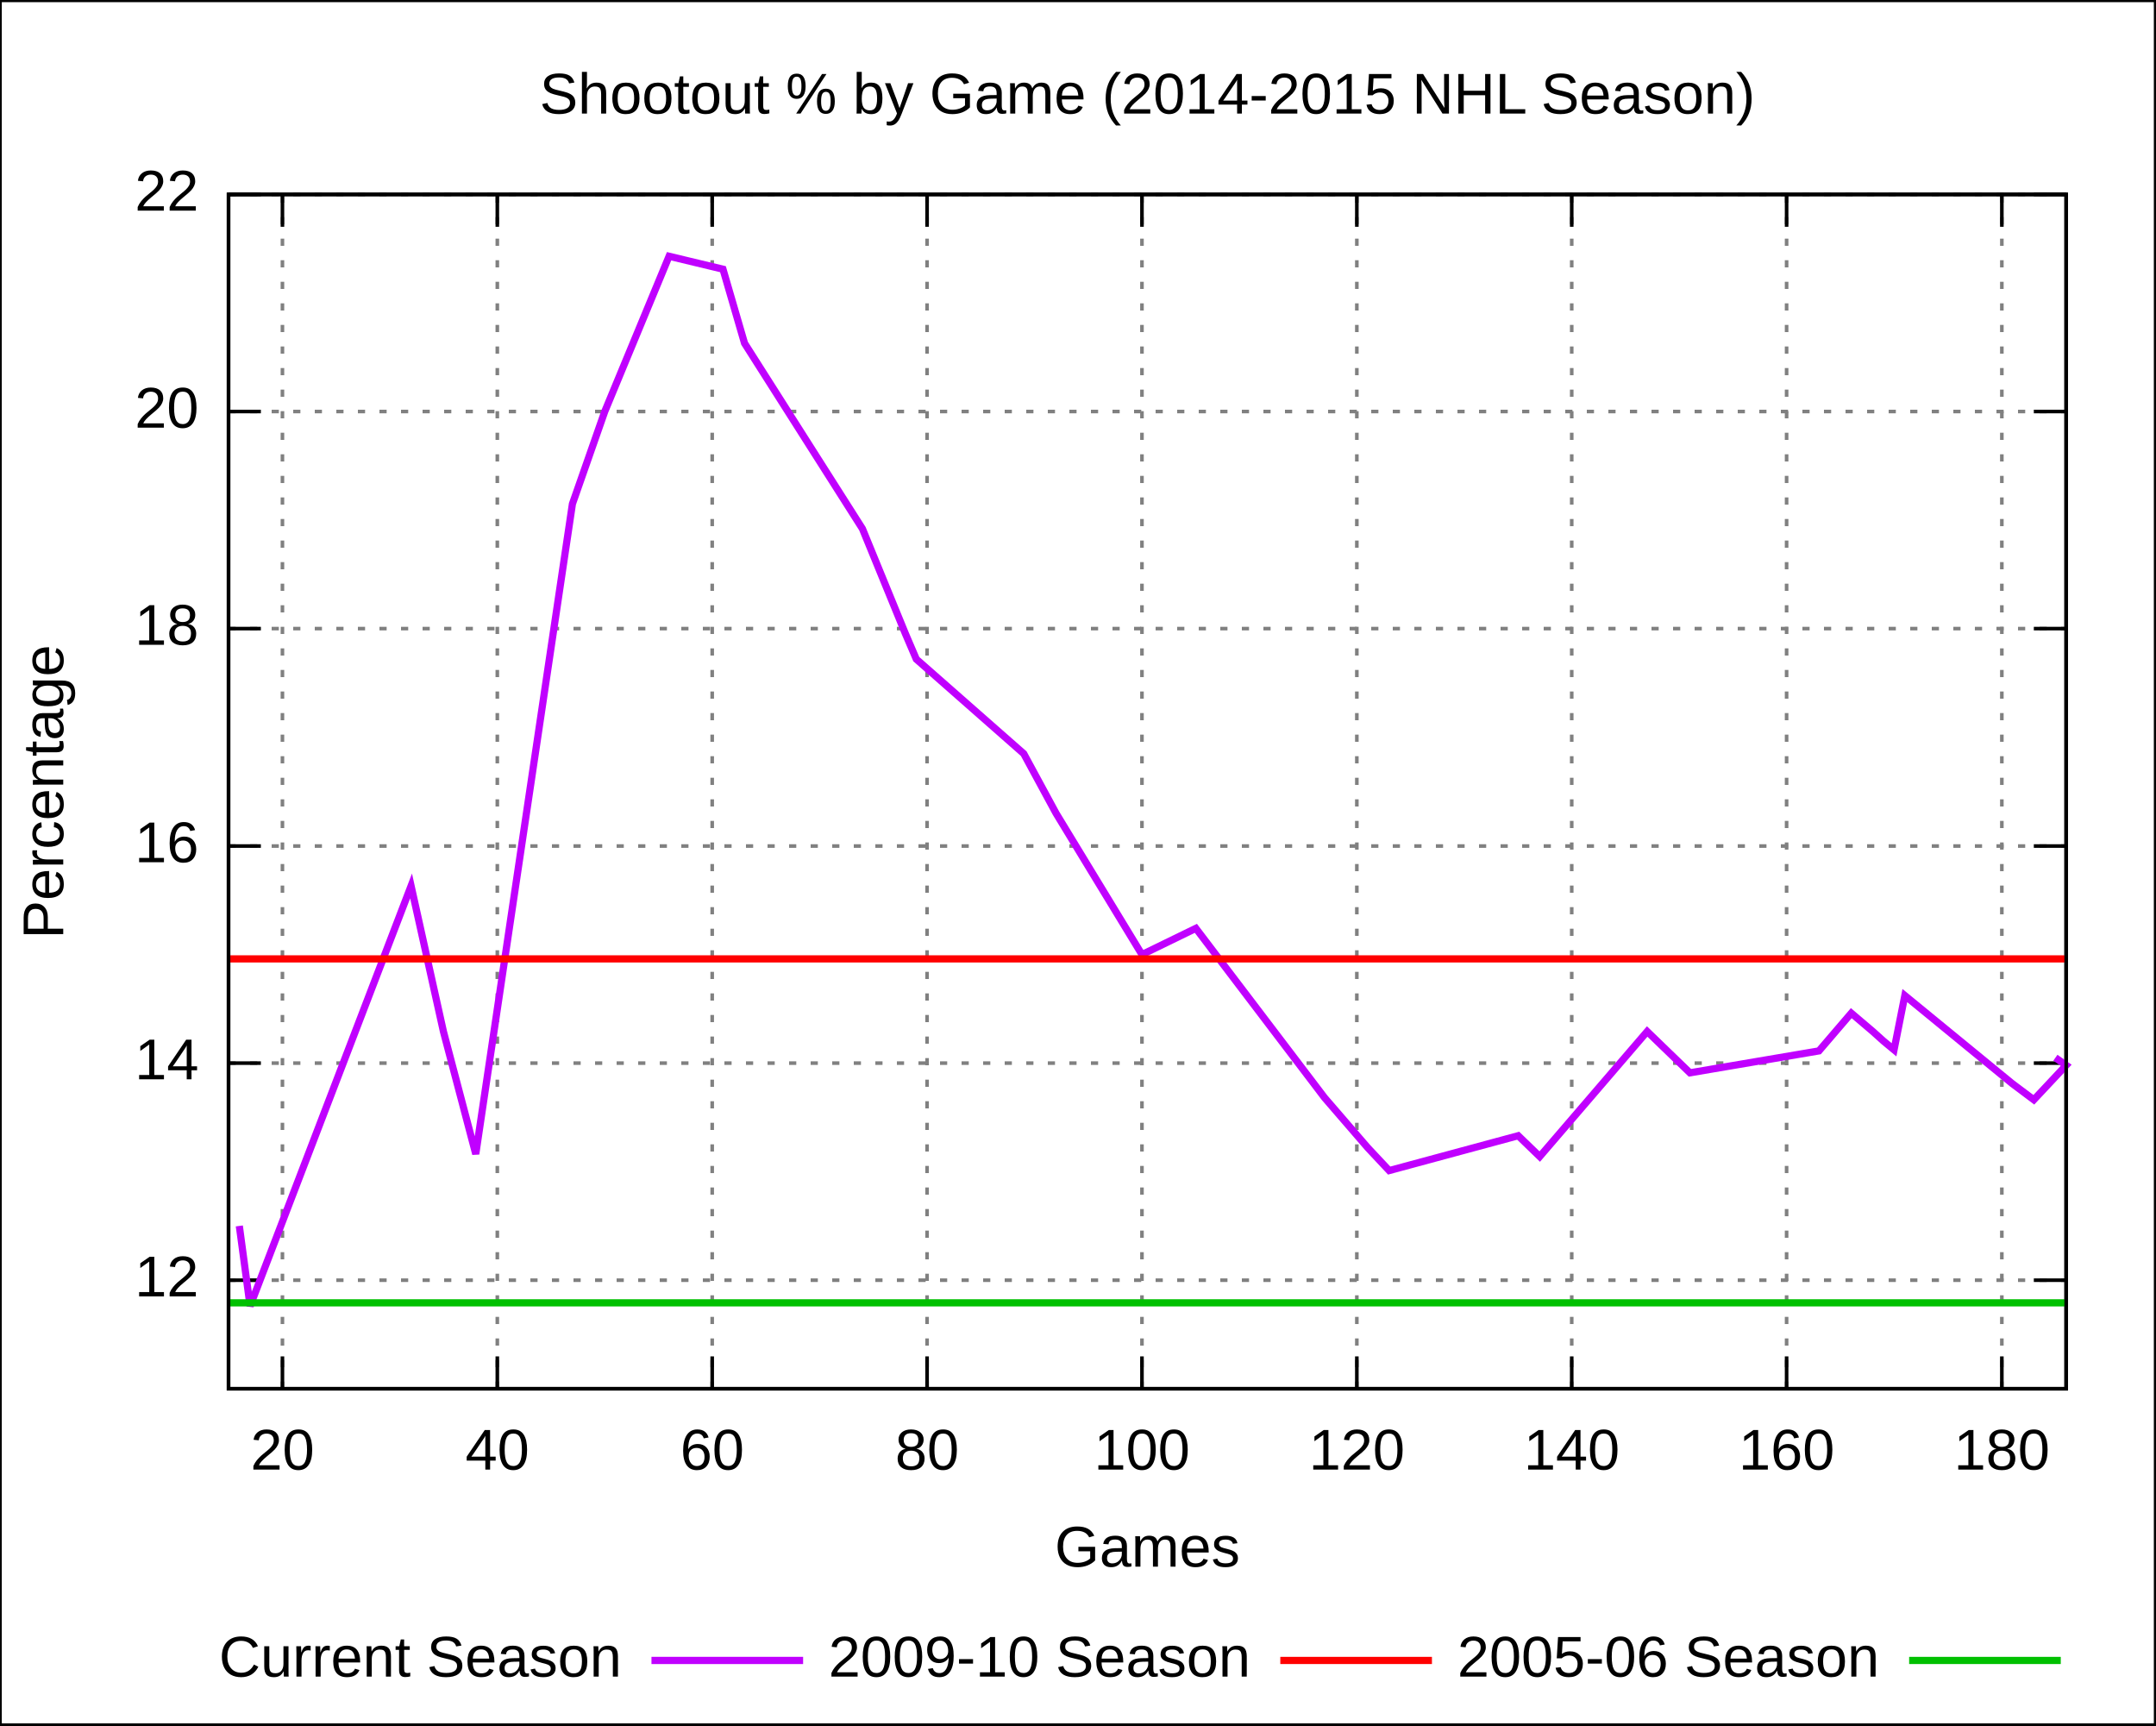
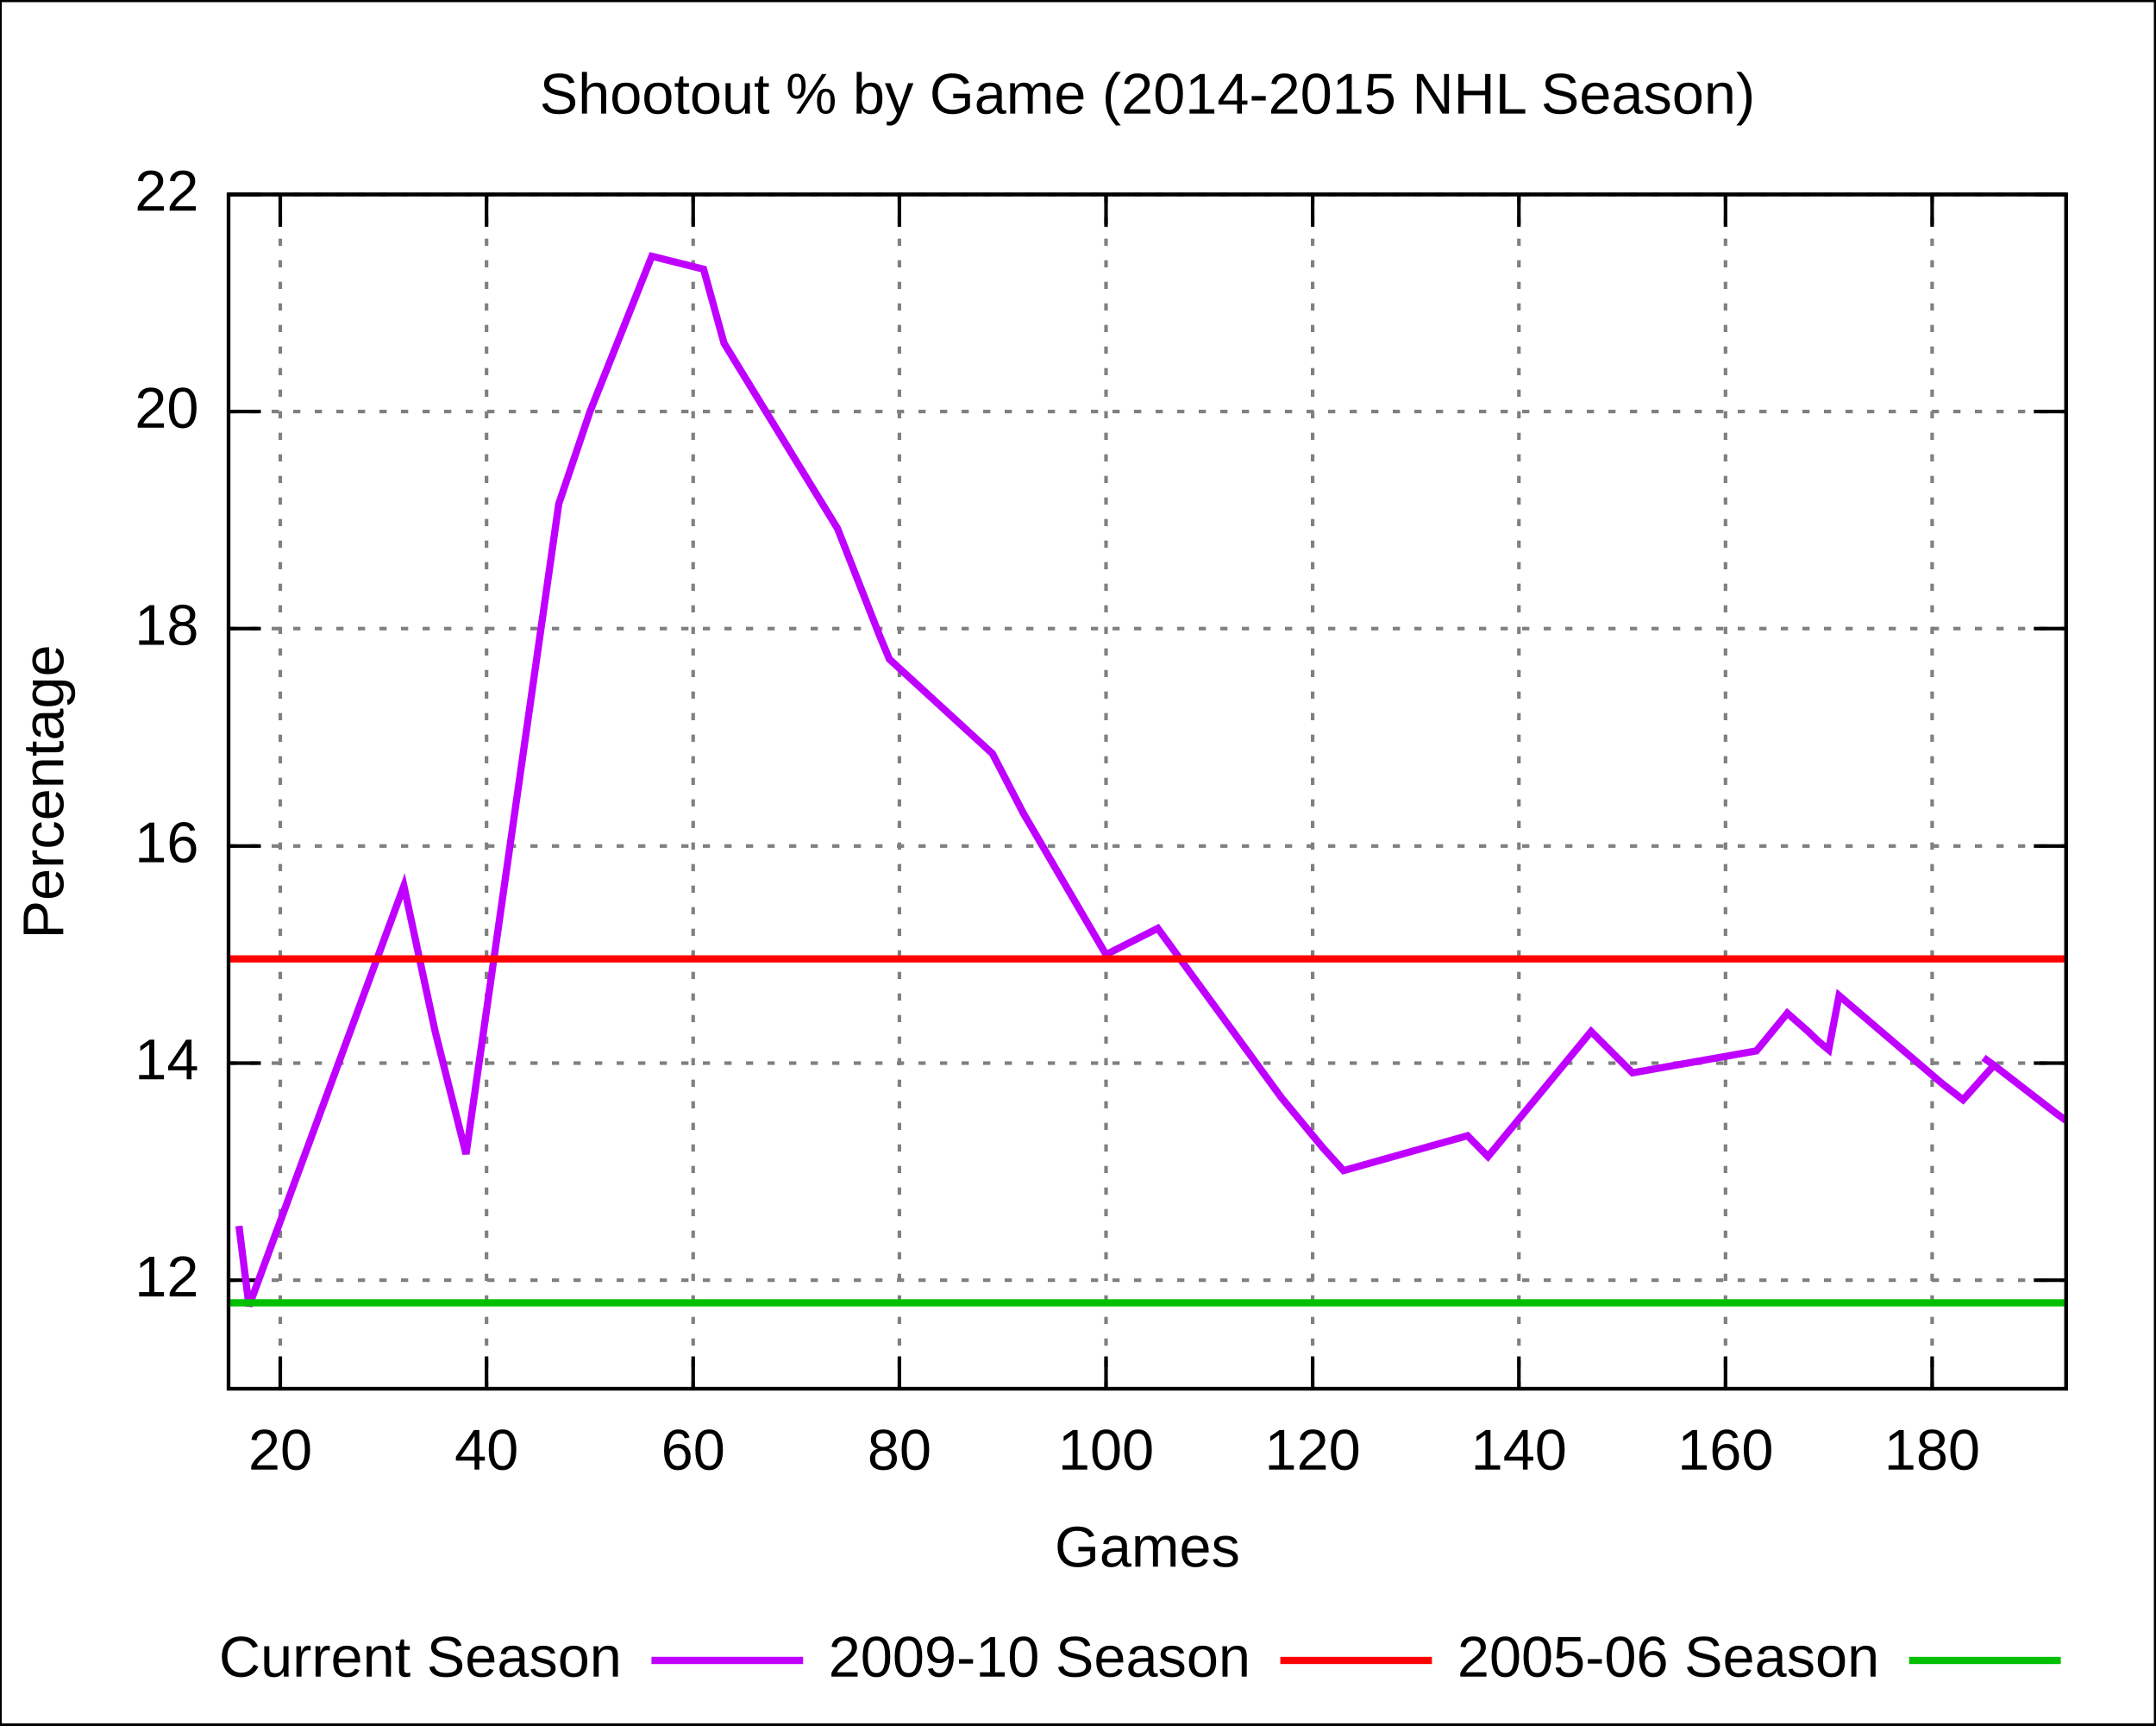
<svg xmlns="http://www.w3.org/2000/svg" xmlns:xlink="http://www.w3.org/1999/xlink" width="600" height="480" viewBox="0 0 600 480">
  <g id="gnuplot_canvas">
    <rect x="0" y="0" width="600" height="480" fill="none" />
    <defs>
      <circle id="gpDot" r="0.5" stroke-width="0.5" />
      <path id="gpPt0" stroke-width="0.222" stroke="currentColor" d="M-1,0 h2 M0,-1 v2" />
      <path id="gpPt1" stroke-width="0.222" stroke="currentColor" d="M-1,-1 L1,1 M1,-1 L-1,1" />
      <path id="gpPt2" stroke-width="0.222" stroke="currentColor" d="M-1,0 L1,0 M0,-1 L0,1 M-1,-1 L1,1 M-1,1 L1,-1" />
      <rect id="gpPt3" stroke-width="0.222" stroke="currentColor" x="-1" y="-1" width="2" height="2" />
      <rect id="gpPt4" stroke-width="0.222" stroke="currentColor" fill="currentColor" x="-1" y="-1" width="2" height="2" />
      <circle id="gpPt5" stroke-width="0.222" stroke="currentColor" cx="0" cy="0" r="1" />
      <use xlink:href="#gpPt5" id="gpPt6" fill="currentColor" stroke="none" />
      <path id="gpPt7" stroke-width="0.222" stroke="currentColor" d="M0,-1.33 L-1.33,0.67 L1.33,0.67 z" />
      <use xlink:href="#gpPt7" id="gpPt8" fill="currentColor" stroke="none" />
      <use xlink:href="#gpPt7" id="gpPt9" stroke="currentColor" transform="rotate(180)" />
      <use xlink:href="#gpPt9" id="gpPt10" fill="currentColor" stroke="none" />
      <use xlink:href="#gpPt3" id="gpPt11" stroke="currentColor" transform="rotate(45)" />
      <use xlink:href="#gpPt11" id="gpPt12" fill="currentColor" stroke="none" />
    </defs>
    <g style="fill:none; color:white; stroke:currentColor; stroke-width:1.00; stroke-linecap:butt; stroke-linejoin:miter">
</g>
    <g style="fill:none; color:black; stroke:currentColor; stroke-width:1.00; stroke-linecap:butt; stroke-linejoin:miter">
      <g style="stroke:none; shape-rendering:crispEdges">
        <polygon fill="rgb(255, 255, 255)" points="0.0,480.0 599.9,480.0 599.9,0.1 0.0,0.1 " />
      </g>
      <path stroke="black" d="M0.0,480.0 L0.0,0.1 L599.9,0.1 L599.9,480.0 L0.0,480.0  " />
    </g>
    <g style="fill:none; color:gray; stroke:currentColor; stroke-width:1.00; stroke-linecap:butt; stroke-linejoin:miter">
      <path stroke="gray" stroke-dasharray=" 2,4" class="gridline" d="M63.6,356.2 L575.0,356.2  " />
    </g>
    <g style="fill:none; color:black; stroke:currentColor; stroke-width:1.00; stroke-linecap:butt; stroke-linejoin:miter">
      <path stroke="black" d="M63.6,356.2 L72.6,356.2 M575.0,356.2 L566.0,356.2  " />
      <g transform="translate(55.3,360.7)" style="stroke:none; fill:black; font-family:Arial; font-size:12.00pt; text-anchor:end">
        <text> 12</text>
      </g>
    </g>
    <g style="fill:none; color:gray; stroke:currentColor; stroke-width:1.00; stroke-linecap:butt; stroke-linejoin:miter">
      <path stroke="gray" stroke-dasharray=" 2,4" class="gridline" d="M63.6,295.8 L575.0,295.8  " />
    </g>
    <g style="fill:none; color:black; stroke:currentColor; stroke-width:1.00; stroke-linecap:butt; stroke-linejoin:miter">
      <path stroke="black" d="M63.6,295.8 L72.6,295.8 M575.0,295.8 L566.0,295.8  " />
      <g transform="translate(55.3,300.3)" style="stroke:none; fill:black; font-family:Arial; font-size:12.00pt; text-anchor:end">
        <text> 14</text>
      </g>
    </g>
    <g style="fill:none; color:gray; stroke:currentColor; stroke-width:1.00; stroke-linecap:butt; stroke-linejoin:miter">
      <path stroke="gray" stroke-dasharray=" 2,4" class="gridline" d="M63.6,235.4 L575.0,235.4  " />
    </g>
    <g style="fill:none; color:black; stroke:currentColor; stroke-width:1.00; stroke-linecap:butt; stroke-linejoin:miter">
      <path stroke="black" d="M63.6,235.4 L72.6,235.4 M575.0,235.4 L566.0,235.4  " />
      <g transform="translate(55.3,239.9)" style="stroke:none; fill:black; font-family:Arial; font-size:12.00pt; text-anchor:end">
        <text> 16</text>
      </g>
    </g>
    <g style="fill:none; color:gray; stroke:currentColor; stroke-width:1.00; stroke-linecap:butt; stroke-linejoin:miter">
      <path stroke="gray" stroke-dasharray=" 2,4" class="gridline" d="M63.6,174.9 L575.0,174.9  " />
    </g>
    <g style="fill:none; color:black; stroke:currentColor; stroke-width:1.00; stroke-linecap:butt; stroke-linejoin:miter">
      <path stroke="black" d="M63.6,174.9 L72.6,174.9 M575.0,174.9 L566.0,174.9  " />
      <g transform="translate(55.3,179.4)" style="stroke:none; fill:black; font-family:Arial; font-size:12.00pt; text-anchor:end">
        <text> 18</text>
      </g>
    </g>
    <g style="fill:none; color:gray; stroke:currentColor; stroke-width:1.00; stroke-linecap:butt; stroke-linejoin:miter">
      <path stroke="gray" stroke-dasharray=" 2,4" class="gridline" d="M63.6,114.5 L575.0,114.5  " />
    </g>
    <g style="fill:none; color:black; stroke:currentColor; stroke-width:1.00; stroke-linecap:butt; stroke-linejoin:miter">
      <path stroke="black" d="M63.6,114.5 L72.6,114.5 M575.0,114.5 L566.0,114.5  " />
      <g transform="translate(55.3,119.0)" style="stroke:none; fill:black; font-family:Arial; font-size:12.00pt; text-anchor:end">
        <text> 20</text>
      </g>
    </g>
    <g style="fill:none; color:gray; stroke:currentColor; stroke-width:1.00; stroke-linecap:butt; stroke-linejoin:miter">
      <path stroke="gray" stroke-dasharray=" 2,4" class="gridline" d="M63.6,54.1 L575.0,54.1  " />
    </g>
    <g style="fill:none; color:black; stroke:currentColor; stroke-width:1.00; stroke-linecap:butt; stroke-linejoin:miter">
      <path stroke="black" d="M63.6,54.1 L72.6,54.1 M575.0,54.1 L566.0,54.1  " />
      <g transform="translate(55.3,58.6)" style="stroke:none; fill:black; font-family:Arial; font-size:12.00pt; text-anchor:end">
        <text> 22</text>
      </g>
    </g>
    <g style="fill:none; color:gray; stroke:currentColor; stroke-width:1.00; stroke-linecap:butt; stroke-linejoin:miter">
-       <path stroke="gray" stroke-dasharray=" 2,4" class="gridline" d="M78.6,386.4 L78.6,54.1  " />
-     </g>
-     <g style="fill:none; color:black; stroke:currentColor; stroke-width:1.00; stroke-linecap:butt; stroke-linejoin:miter">
-       <path stroke="black" d="M78.6,386.4 L78.6,377.4 M78.6,54.1 L78.6,63.1  " />
-       <g transform="translate(78.6,408.9)" style="stroke:none; fill:black; font-family:Arial; font-size:12.00pt; text-anchor:middle">
+       <path stroke="gray" stroke-dasharray=" 2,4" class="gridline" d="M78.0,386.4 L78.0,54.1  " />
+     </g>
+     <g style="fill:none; color:black; stroke:currentColor; stroke-width:1.00; stroke-linecap:butt; stroke-linejoin:miter">
+       <path stroke="black" d="M78.0,386.4 L78.0,377.4 M78.0,54.1 L78.0,63.1  " />
+       <g transform="translate(78.0,408.9)" style="stroke:none; fill:black; font-family:Arial; font-size:12.00pt; text-anchor:middle">
        <text> 20</text>
      </g>
    </g>
    <g style="fill:none; color:gray; stroke:currentColor; stroke-width:1.00; stroke-linecap:butt; stroke-linejoin:miter">
-       <path stroke="gray" stroke-dasharray=" 2,4" class="gridline" d="M138.4,386.4 L138.4,54.1  " />
-     </g>
-     <g style="fill:none; color:black; stroke:currentColor; stroke-width:1.00; stroke-linecap:butt; stroke-linejoin:miter">
-       <path stroke="black" d="M138.4,386.4 L138.4,377.4 M138.4,54.1 L138.4,63.1  " />
-       <g transform="translate(138.4,408.9)" style="stroke:none; fill:black; font-family:Arial; font-size:12.00pt; text-anchor:middle">
+       <path stroke="gray" stroke-dasharray=" 2,4" class="gridline" d="M135.4,386.4 L135.4,54.1  " />
+     </g>
+     <g style="fill:none; color:black; stroke:currentColor; stroke-width:1.00; stroke-linecap:butt; stroke-linejoin:miter">
+       <path stroke="black" d="M135.4,386.4 L135.4,377.4 M135.4,54.1 L135.4,63.1  " />
+       <g transform="translate(135.4,408.9)" style="stroke:none; fill:black; font-family:Arial; font-size:12.00pt; text-anchor:middle">
        <text> 40</text>
      </g>
    </g>
    <g style="fill:none; color:gray; stroke:currentColor; stroke-width:1.00; stroke-linecap:butt; stroke-linejoin:miter">
-       <path stroke="gray" stroke-dasharray=" 2,4" class="gridline" d="M198.2,386.4 L198.2,54.1  " />
-     </g>
-     <g style="fill:none; color:black; stroke:currentColor; stroke-width:1.00; stroke-linecap:butt; stroke-linejoin:miter">
-       <path stroke="black" d="M198.2,386.4 L198.2,377.4 M198.2,54.1 L198.2,63.1  " />
-       <g transform="translate(198.2,408.9)" style="stroke:none; fill:black; font-family:Arial; font-size:12.00pt; text-anchor:middle">
+       <path stroke="gray" stroke-dasharray=" 2,4" class="gridline" d="M192.9,386.4 L192.9,54.1  " />
+     </g>
+     <g style="fill:none; color:black; stroke:currentColor; stroke-width:1.00; stroke-linecap:butt; stroke-linejoin:miter">
+       <path stroke="black" d="M192.9,386.4 L192.9,377.4 M192.9,54.1 L192.9,63.1  " />
+       <g transform="translate(192.9,408.9)" style="stroke:none; fill:black; font-family:Arial; font-size:12.00pt; text-anchor:middle">
        <text> 60</text>
      </g>
    </g>
    <g style="fill:none; color:gray; stroke:currentColor; stroke-width:1.00; stroke-linecap:butt; stroke-linejoin:miter">
-       <path stroke="gray" stroke-dasharray=" 2,4" class="gridline" d="M258.0,386.4 L258.0,54.1  " />
-     </g>
-     <g style="fill:none; color:black; stroke:currentColor; stroke-width:1.00; stroke-linecap:butt; stroke-linejoin:miter">
-       <path stroke="black" d="M258.0,386.4 L258.0,377.4 M258.0,54.1 L258.0,63.1  " />
-       <g transform="translate(258.0,408.9)" style="stroke:none; fill:black; font-family:Arial; font-size:12.00pt; text-anchor:middle">
+       <path stroke="gray" stroke-dasharray=" 2,4" class="gridline" d="M250.3,386.4 L250.3,54.1  " />
+     </g>
+     <g style="fill:none; color:black; stroke:currentColor; stroke-width:1.00; stroke-linecap:butt; stroke-linejoin:miter">
+       <path stroke="black" d="M250.3,386.4 L250.3,377.4 M250.3,54.1 L250.3,63.1  " />
+       <g transform="translate(250.3,408.9)" style="stroke:none; fill:black; font-family:Arial; font-size:12.00pt; text-anchor:middle">
        <text> 80</text>
      </g>
    </g>
    <g style="fill:none; color:gray; stroke:currentColor; stroke-width:1.00; stroke-linecap:butt; stroke-linejoin:miter">
-       <path stroke="gray" stroke-dasharray=" 2,4" class="gridline" d="M317.8,386.4 L317.8,54.1  " />
-     </g>
-     <g style="fill:none; color:black; stroke:currentColor; stroke-width:1.00; stroke-linecap:butt; stroke-linejoin:miter">
-       <path stroke="black" d="M317.8,386.4 L317.8,377.4 M317.8,54.1 L317.8,63.1  " />
-       <g transform="translate(317.8,408.9)" style="stroke:none; fill:black; font-family:Arial; font-size:12.00pt; text-anchor:middle">
+       <path stroke="gray" stroke-dasharray=" 2,4" class="gridline" d="M307.8,386.4 L307.8,54.1  " />
+     </g>
+     <g style="fill:none; color:black; stroke:currentColor; stroke-width:1.00; stroke-linecap:butt; stroke-linejoin:miter">
+       <path stroke="black" d="M307.8,386.4 L307.8,377.4 M307.8,54.1 L307.8,63.1  " />
+       <g transform="translate(307.8,408.9)" style="stroke:none; fill:black; font-family:Arial; font-size:12.00pt; text-anchor:middle">
        <text> 100</text>
      </g>
    </g>
    <g style="fill:none; color:gray; stroke:currentColor; stroke-width:1.00; stroke-linecap:butt; stroke-linejoin:miter">
-       <path stroke="gray" stroke-dasharray=" 2,4" class="gridline" d="M377.6,386.4 L377.6,54.1  " />
-     </g>
-     <g style="fill:none; color:black; stroke:currentColor; stroke-width:1.00; stroke-linecap:butt; stroke-linejoin:miter">
-       <path stroke="black" d="M377.6,386.4 L377.6,377.4 M377.6,54.1 L377.6,63.1  " />
-       <g transform="translate(377.6,408.9)" style="stroke:none; fill:black; font-family:Arial; font-size:12.00pt; text-anchor:middle">
+       <path stroke="gray" stroke-dasharray=" 2,4" class="gridline" d="M365.3,386.4 L365.3,54.1  " />
+     </g>
+     <g style="fill:none; color:black; stroke:currentColor; stroke-width:1.00; stroke-linecap:butt; stroke-linejoin:miter">
+       <path stroke="black" d="M365.3,386.4 L365.3,377.4 M365.3,54.1 L365.3,63.1  " />
+       <g transform="translate(365.3,408.9)" style="stroke:none; fill:black; font-family:Arial; font-size:12.00pt; text-anchor:middle">
        <text> 120</text>
      </g>
    </g>
    <g style="fill:none; color:gray; stroke:currentColor; stroke-width:1.00; stroke-linecap:butt; stroke-linejoin:miter">
-       <path stroke="gray" stroke-dasharray=" 2,4" class="gridline" d="M437.4,386.4 L437.4,54.1  " />
-     </g>
-     <g style="fill:none; color:black; stroke:currentColor; stroke-width:1.00; stroke-linecap:butt; stroke-linejoin:miter">
-       <path stroke="black" d="M437.4,386.4 L437.4,377.4 M437.4,54.1 L437.4,63.1  " />
-       <g transform="translate(437.4,408.9)" style="stroke:none; fill:black; font-family:Arial; font-size:12.00pt; text-anchor:middle">
+       <path stroke="gray" stroke-dasharray=" 2,4" class="gridline" d="M422.7,386.4 L422.7,54.1  " />
+     </g>
+     <g style="fill:none; color:black; stroke:currentColor; stroke-width:1.00; stroke-linecap:butt; stroke-linejoin:miter">
+       <path stroke="black" d="M422.7,386.4 L422.7,377.4 M422.7,54.1 L422.7,63.1  " />
+       <g transform="translate(422.7,408.9)" style="stroke:none; fill:black; font-family:Arial; font-size:12.00pt; text-anchor:middle">
        <text> 140</text>
      </g>
    </g>
    <g style="fill:none; color:gray; stroke:currentColor; stroke-width:1.00; stroke-linecap:butt; stroke-linejoin:miter">
-       <path stroke="gray" stroke-dasharray=" 2,4" class="gridline" d="M497.2,386.4 L497.2,54.1  " />
-     </g>
-     <g style="fill:none; color:black; stroke:currentColor; stroke-width:1.00; stroke-linecap:butt; stroke-linejoin:miter">
-       <path stroke="black" d="M497.2,386.4 L497.2,377.4 M497.2,54.1 L497.2,63.1  " />
-       <g transform="translate(497.2,408.9)" style="stroke:none; fill:black; font-family:Arial; font-size:12.00pt; text-anchor:middle">
+       <path stroke="gray" stroke-dasharray=" 2,4" class="gridline" d="M480.2,386.4 L480.2,54.1  " />
+     </g>
+     <g style="fill:none; color:black; stroke:currentColor; stroke-width:1.00; stroke-linecap:butt; stroke-linejoin:miter">
+       <path stroke="black" d="M480.2,386.4 L480.2,377.4 M480.2,54.1 L480.2,63.1  " />
+       <g transform="translate(480.2,408.9)" style="stroke:none; fill:black; font-family:Arial; font-size:12.00pt; text-anchor:middle">
        <text> 160</text>
      </g>
    </g>
    <g style="fill:none; color:gray; stroke:currentColor; stroke-width:1.00; stroke-linecap:butt; stroke-linejoin:miter">
-       <path stroke="gray" stroke-dasharray=" 2,4" class="gridline" d="M557.1,386.4 L557.1,54.1  " />
-     </g>
-     <g style="fill:none; color:black; stroke:currentColor; stroke-width:1.00; stroke-linecap:butt; stroke-linejoin:miter">
-       <path stroke="black" d="M557.1,386.4 L557.1,377.4 M557.1,54.1 L557.1,63.1  " />
-       <g transform="translate(557.1,408.9)" style="stroke:none; fill:black; font-family:Arial; font-size:12.00pt; text-anchor:middle">
+       <path stroke="gray" stroke-dasharray=" 2,4" class="gridline" d="M537.7,386.4 L537.7,54.1  " />
+     </g>
+     <g style="fill:none; color:black; stroke:currentColor; stroke-width:1.00; stroke-linecap:butt; stroke-linejoin:miter">
+       <path stroke="black" d="M537.7,386.4 L537.7,377.4 M537.7,54.1 L537.7,63.1  " />
+       <g transform="translate(537.7,408.9)" style="stroke:none; fill:black; font-family:Arial; font-size:12.00pt; text-anchor:middle">
        <text> 180</text>
      </g>
      <path stroke="black" d="M63.6,54.1 L63.6,386.4 L575.0,386.4 L575.0,54.1 L63.6,54.1 Z  " />
      <g transform="translate(17.6,220.3) rotate(270)" style="stroke:none; fill:black; font-family:Arial; font-size:12.00pt; text-anchor:middle">
        <text>Percentage</text>
      </g>
      <g transform="translate(319.3,435.9)" style="stroke:none; fill:black; font-family:Arial; font-size:12.00pt; text-anchor:middle">
        <text>Games</text>
      </g>
      <g transform="translate(319.3,31.6)" style="stroke:none; fill:black; font-family:Arial; font-size:12.00pt; text-anchor:middle">
        <text>Shootout % by Game (2014-2015 NHL Season)</text>
      </g>
    </g>
    <g id="gnuplot_plot_1">
      <g style="fill:none; color:white; stroke:black; stroke-width:2.00; stroke-linecap:butt; stroke-linejoin:miter">
</g>
      <g style="fill:none; color:red; stroke:currentColor; stroke-width:2.00; stroke-linecap:butt; stroke-linejoin:miter">
        <g transform="translate(173.0,466.5)" style="stroke:none; fill:black; font-family:Arial; font-size:12.00pt; text-anchor:end">
          <text>Current Season</text>
        </g>
-         <path stroke="rgb(192,   0, 255)" d="M181.3,462.0 L223.5,462.0 M66.6,341.1 L69.6,363.4 L114.4,246.5 L123.4,287.0 L132.4,321.1 L159.3,140.2    L168.3,114.5 L186.2,71.3 L201.2,74.9 L207.2,95.5 L240.0,147.1 L252.0,176.4 L255.0,183.4 L284.9,209.7    L293.9,226.3 L317.8,265.6 L332.8,258.3 L368.6,305.4 L380.6,319.3 L386.6,325.7 L422.5,316.0 L428.5,321.8    L458.4,287.0 L470.3,298.5 L506.2,292.4 L515.2,281.9 L521.2,287.0 L524.2,289.7 L527.1,292.1 L530.1,277.0    L560.0,301.5 L566.0,306.0 L575.0,296.4 L572.0,294.3 L575.0,296.4  " />
+         <path stroke="rgb(192,   0, 255)" d="M181.3,462.0 L223.5,462.0 M66.5,341.1 L69.3,363.4 L112.4,246.5 L121.1,287.0 L129.7,321.1 L155.5,140.2    L164.2,114.5 L181.4,71.3 L195.8,74.9 L201.5,95.5 L233.1,147.1 L244.6,176.4 L247.5,183.4 L276.2,209.7    L284.8,226.3 L307.8,265.6 L322.2,258.3 L356.6,305.4 L368.1,319.3 L373.9,325.7 L408.4,316.0 L414.1,321.8    L442.8,287.0 L454.3,298.5 L488.8,292.4 L497.4,281.9 L503.2,287.0 L506.0,289.7 L508.9,292.1 L511.8,277.0    L540.5,301.5 L546.3,306.0 L554.9,296.4 L552.0,294.3 L554.9,296.4 L572.1,309.7 L575.0,311.8 L572.1,309.7     " />
      </g>
    </g>
    <g id="gnuplot_plot_2">
      <g style="fill:none; color:green; stroke:currentColor; stroke-width:2.00; stroke-linecap:butt; stroke-linejoin:miter">
        <g transform="translate(348.0,466.5)" style="stroke:none; fill:black; font-family:Arial; font-size:12.00pt; text-anchor:end">
          <text>2009-10 Season</text>
        </g>
        <path stroke="rgb(255,   0,   0)" d="M356.3,462.0 L398.5,462.0 M63.6,266.8 L68.8,266.8 L73.9,266.8 L79.1,266.8 L84.3,266.8 L89.4,266.8    L94.6,266.8 L99.8,266.8 L104.9,266.8 L110.1,266.8 L115.3,266.8 L120.4,266.8 L125.6,266.8 L130.8,266.8    L135.9,266.8 L141.1,266.8 L146.3,266.8 L151.4,266.8 L156.6,266.8 L161.7,266.8 L166.9,266.8 L172.1,266.8    L177.2,266.8 L182.4,266.8 L187.6,266.8 L192.7,266.8 L197.9,266.8 L203.1,266.8 L208.2,266.8 L213.4,266.8    L218.6,266.8 L223.7,266.8 L228.9,266.8 L234.1,266.8 L239.2,266.8 L244.4,266.8 L249.6,266.8 L254.7,266.8    L259.9,266.8 L265.1,266.8 L270.2,266.8 L275.4,266.8 L280.6,266.8 L285.7,266.8 L290.9,266.8 L296.1,266.8    L301.2,266.8 L306.4,266.8 L311.6,266.8 L316.7,266.8 L321.9,266.8 L327.0,266.8 L332.2,266.8 L337.4,266.8    L342.5,266.8 L347.7,266.8 L352.9,266.8 L358.0,266.8 L363.2,266.8 L368.4,266.8 L373.5,266.8 L378.7,266.8    L383.9,266.8 L389.0,266.8 L394.2,266.8 L399.4,266.8 L404.5,266.8 L409.7,266.8 L414.9,266.8 L420.0,266.8    L425.2,266.8 L430.4,266.8 L435.5,266.8 L440.7,266.8 L445.9,266.8 L451.0,266.8 L456.2,266.8 L461.4,266.8    L466.5,266.8 L471.7,266.8 L476.9,266.8 L482.0,266.8 L487.2,266.8 L492.3,266.8 L497.5,266.8 L502.7,266.8    L507.8,266.8 L513.0,266.8 L518.2,266.8 L523.3,266.8 L528.5,266.8 L533.7,266.8 L538.8,266.8 L544.0,266.8    L549.2,266.8 L554.3,266.8 L559.5,266.8 L564.7,266.8 L569.8,266.8 L575.0,266.8  " />
      </g>
    </g>
    <g id="gnuplot_plot_3">
      <g style="fill:none; color:blue; stroke:currentColor; stroke-width:2.00; stroke-linecap:butt; stroke-linejoin:miter">
        <g transform="translate(523.0,466.5)" style="stroke:none; fill:black; font-family:Arial; font-size:12.00pt; text-anchor:end">
          <text>2005-06 Season</text>
        </g>
        <path stroke="rgb(  0, 192,   0)" d="M531.3,462.0 L573.5,462.0 M63.6,362.5 L68.8,362.5 L73.9,362.5 L79.1,362.5 L84.3,362.5 L89.4,362.5    L94.6,362.5 L99.8,362.5 L104.9,362.5 L110.1,362.5 L115.3,362.5 L120.4,362.5 L125.6,362.5 L130.8,362.5    L135.9,362.5 L141.1,362.5 L146.3,362.5 L151.4,362.5 L156.6,362.5 L161.7,362.5 L166.9,362.5 L172.1,362.5    L177.2,362.5 L182.4,362.5 L187.6,362.5 L192.7,362.5 L197.9,362.5 L203.1,362.5 L208.2,362.5 L213.4,362.5    L218.6,362.5 L223.7,362.5 L228.9,362.5 L234.1,362.5 L239.2,362.5 L244.4,362.5 L249.6,362.5 L254.7,362.5    L259.9,362.5 L265.1,362.5 L270.2,362.5 L275.4,362.5 L280.6,362.5 L285.7,362.5 L290.9,362.5 L296.1,362.5    L301.2,362.5 L306.4,362.5 L311.6,362.5 L316.7,362.5 L321.9,362.5 L327.0,362.5 L332.2,362.5 L337.4,362.5    L342.5,362.5 L347.7,362.5 L352.9,362.5 L358.0,362.5 L363.2,362.5 L368.4,362.5 L373.5,362.5 L378.7,362.5    L383.9,362.5 L389.0,362.5 L394.2,362.5 L399.4,362.5 L404.5,362.5 L409.7,362.5 L414.9,362.5 L420.0,362.5    L425.2,362.5 L430.4,362.5 L435.5,362.5 L440.7,362.5 L445.9,362.5 L451.0,362.5 L456.2,362.5 L461.4,362.5    L466.5,362.5 L471.7,362.5 L476.9,362.5 L482.0,362.5 L487.2,362.5 L492.3,362.5 L497.5,362.5 L502.7,362.5    L507.8,362.5 L513.0,362.5 L518.2,362.5 L523.3,362.5 L528.5,362.5 L533.7,362.5 L538.8,362.5 L544.0,362.5    L549.2,362.5 L554.3,362.5 L559.5,362.5 L564.7,362.5 L569.8,362.5 L575.0,362.5  " />
      </g>
    </g>
    <g style="fill:none; color:white; stroke:rgb(  0, 192,   0); stroke-width:1.00; stroke-linecap:butt; stroke-linejoin:miter">
</g>
    <g style="fill:none; color:black; stroke:currentColor; stroke-width:1.00; stroke-linecap:butt; stroke-linejoin:miter">
      <path stroke="black" d="M63.6,54.1 L63.6,386.4 L575.0,386.4 L575.0,54.1 L63.6,54.1 Z  " />
    </g>
  </g>
</svg>
